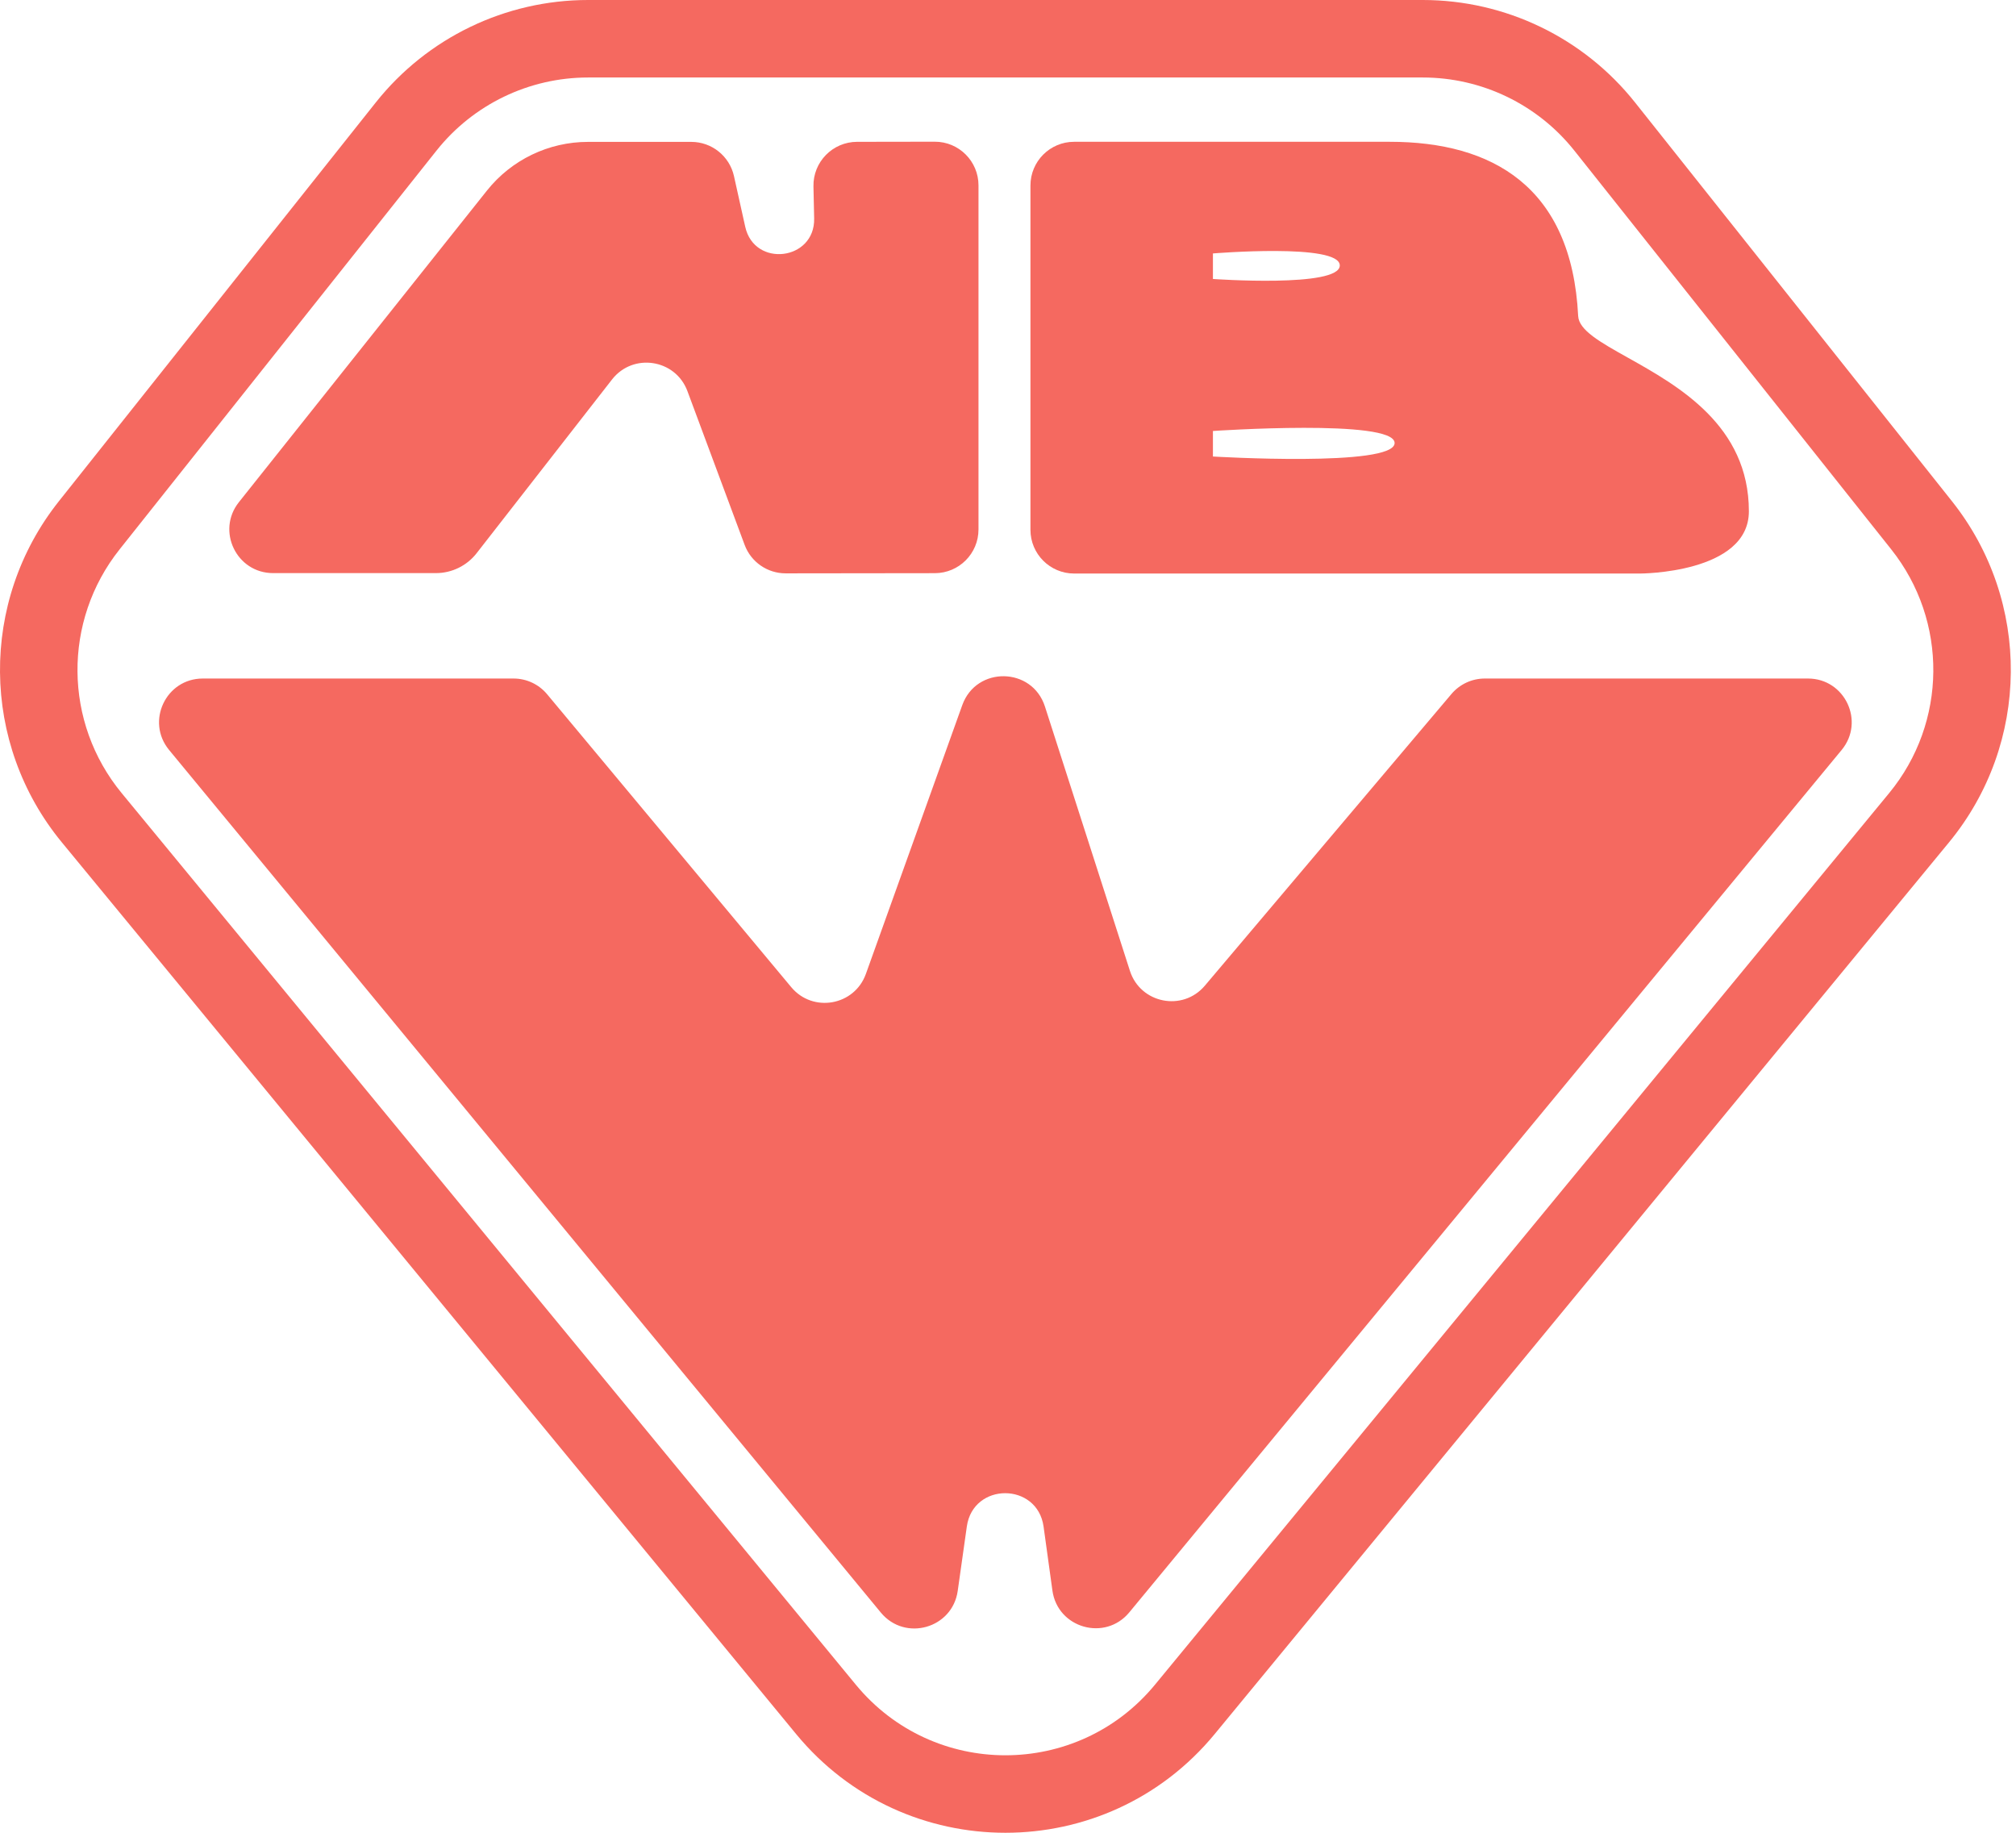
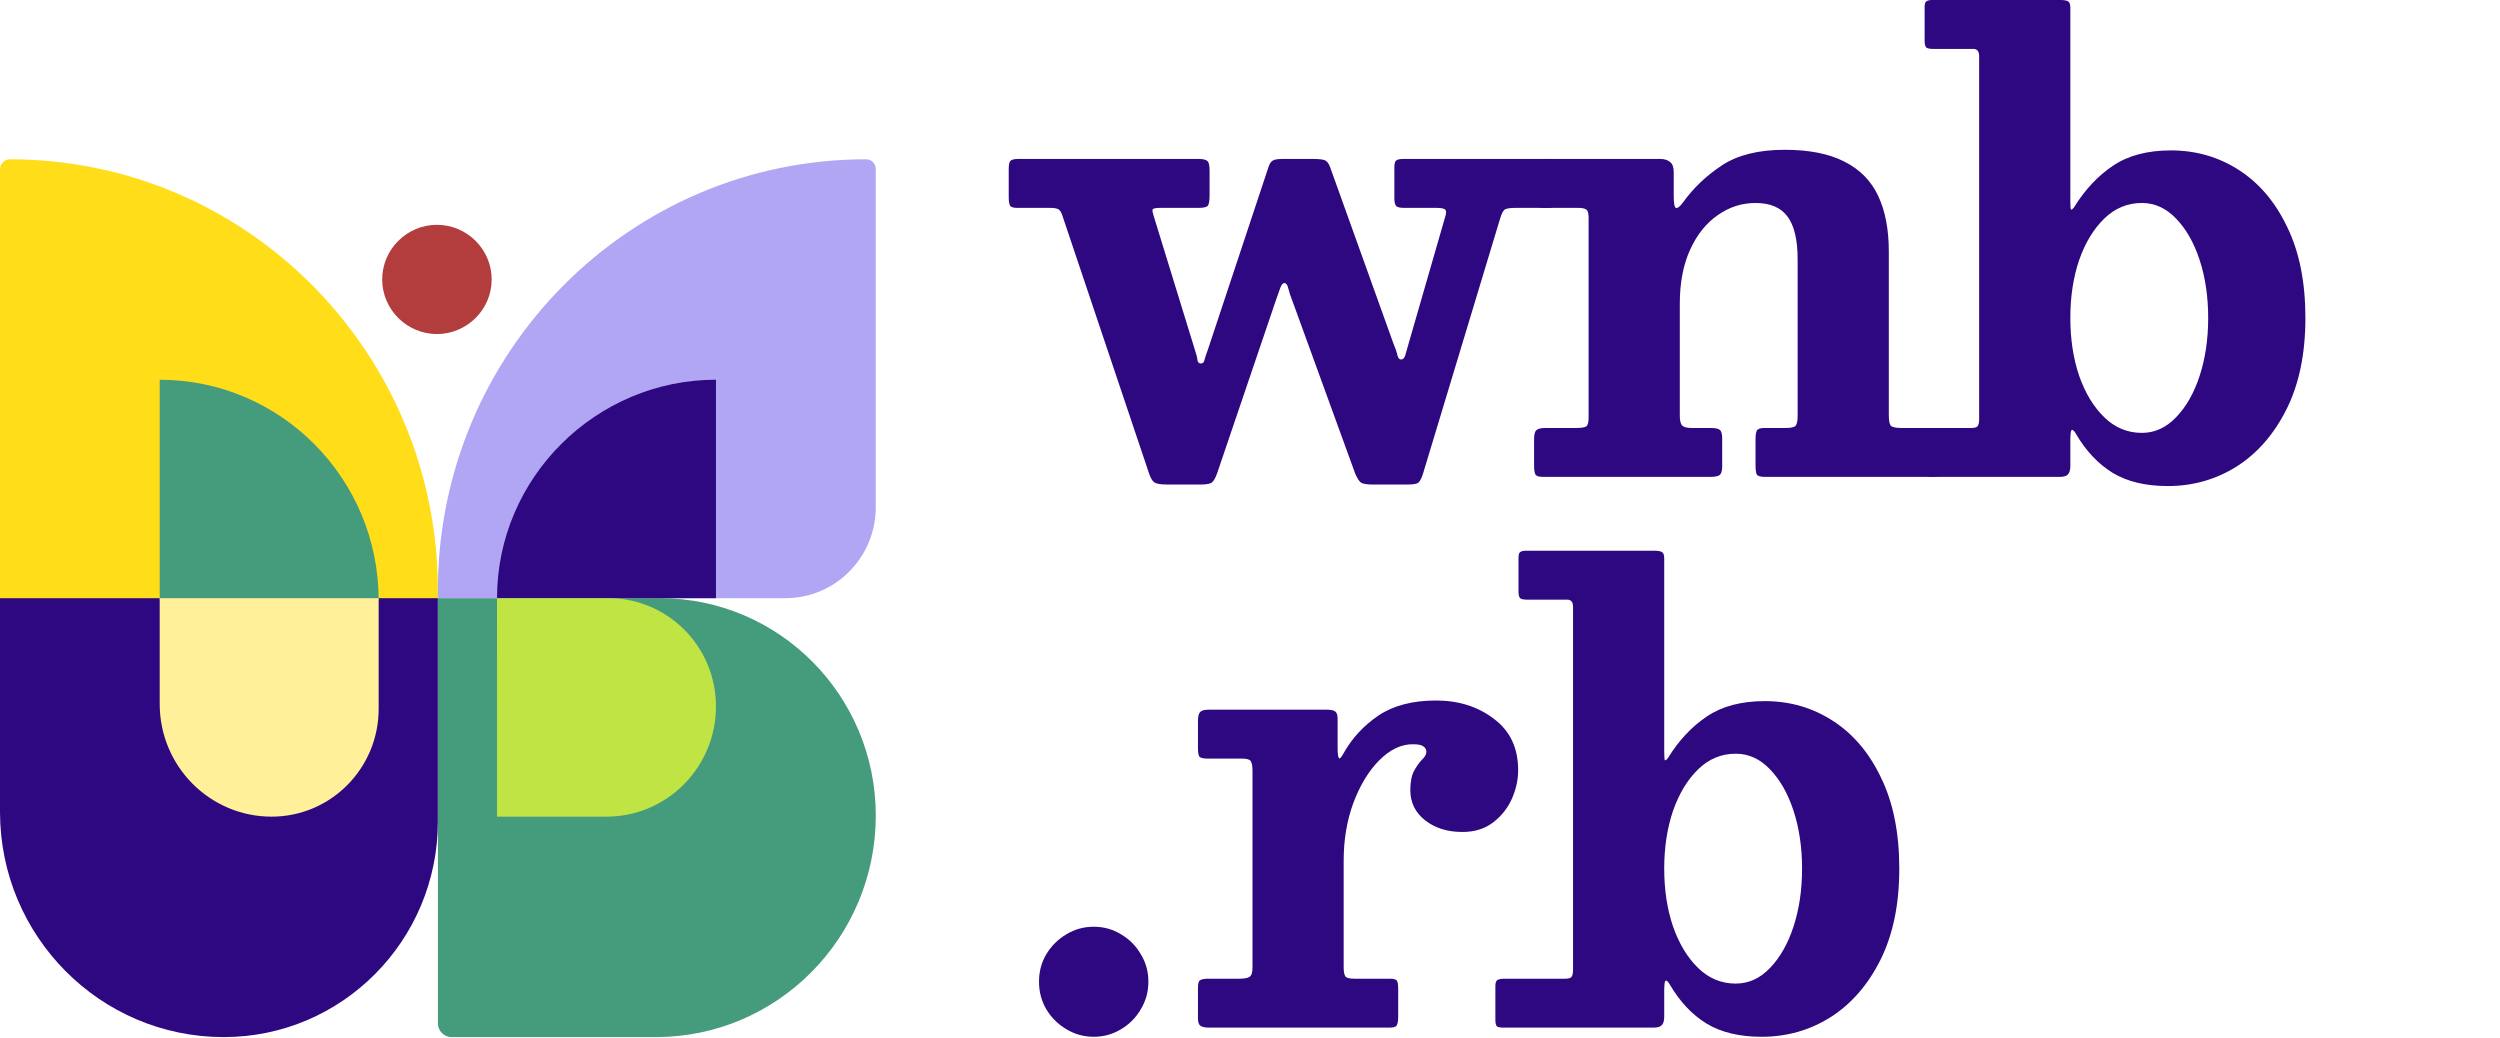
- <svg xmlns="http://www.w3.org/2000/svg" class="wnb-logo" viewBox="0 0 66 60" fill="none">
-   <path d="M14.27 18.762H8.941C7.743 18.762 7.075 17.378 7.821 16.44L15.941 6.24C16.743 5.232 17.961 4.645 19.249 4.645L22.632 4.645C23.302 4.645 23.883 5.111 24.029 5.765L24.398 7.426C24.698 8.771 26.683 8.531 26.654 7.153L26.631 6.104C26.614 5.303 27.258 4.644 28.06 4.643L30.601 4.639C31.392 4.637 32.034 5.278 32.034 6.069L32.034 17.333C32.034 18.123 31.394 18.763 30.605 18.764L25.72 18.77C25.122 18.77 24.586 18.398 24.378 17.838L22.505 12.804C22.115 11.755 20.724 11.54 20.036 12.424L15.604 18.11C15.284 18.522 14.791 18.762 14.27 18.762Z" fill="#F56960" />
-   <path fill-rule="evenodd" clip-rule="evenodd" d="M33.735 17.345V6.073C33.735 5.283 34.374 4.642 35.165 4.642L45.502 4.642C48.846 4.642 51.456 6.104 51.666 10.345C51.69 10.811 52.39 11.203 53.288 11.706C54.938 12.63 57.255 13.928 57.255 16.739C57.255 18.776 53.69 18.776 53.69 18.776H35.166C34.376 18.776 33.735 18.135 33.735 17.345ZM39.709 9.133V8.297C39.709 8.297 43.862 7.953 43.862 8.69C43.862 9.428 39.709 9.133 39.709 9.133ZM39.709 14.109V14.945C39.709 14.945 45.657 15.302 45.657 14.503C45.657 13.704 39.709 14.109 39.709 14.109Z" fill="#F56960" />
-   <path d="M36.992 31.784L34.209 23.129C33.791 21.83 31.964 21.8 31.503 23.084L28.347 31.884C27.974 32.924 26.612 33.166 25.904 32.317L17.911 22.727C17.639 22.401 17.237 22.213 16.813 22.213H6.638C5.43 22.213 4.767 23.619 5.536 24.552L28.837 52.791C29.628 53.749 31.18 53.312 31.354 52.081L31.652 49.974C31.858 48.517 33.963 48.52 34.165 49.978L34.454 52.069C34.624 53.302 36.179 53.743 36.971 52.784L60.292 24.552C61.062 23.62 60.399 22.213 59.19 22.213H48.61C48.189 22.213 47.79 22.398 47.518 22.719L39.444 32.269C38.719 33.126 37.336 32.852 36.992 31.784Z" fill="#F56960" />
-   <path fill-rule="evenodd" clip-rule="evenodd" d="M19.253 2.537C17.319 2.537 15.491 3.419 14.288 4.933L3.914 17.987C2.052 20.329 2.081 23.654 3.983 25.964L28.019 55.153C30.556 58.233 35.274 58.233 37.811 55.153L61.847 25.964C63.749 23.654 63.778 20.329 61.917 17.987L51.543 4.933C50.34 3.419 48.511 2.537 46.578 2.537H19.253ZM12.302 3.355C13.986 1.235 16.546 0 19.253 0H46.578C49.285 0 51.844 1.235 53.529 3.355L63.903 16.408C66.509 19.688 66.469 24.343 63.806 27.577L39.769 56.765C36.218 61.078 29.613 61.078 26.061 56.765L2.025 27.577C-0.638 24.343 -0.679 19.688 1.928 16.408L12.302 3.355Z" fill="#F56960" />
+ <svg xmlns="http://www.w3.org/2000/svg" width="147" height="61" viewBox="0 0 147 61" fill="none">
+   <path d="M0 35.291L3.29978e-06 9.955C3.34206e-06 9.63 0.261 9.367 0.584 9.367C14.481 9.367 25.747 20.71 25.747 34.703V35.291L0 35.291Z" fill="#FFDD19" />
+   <path d="M25.748 35.173V34.718C25.748 20.717 37.021 9.366 50.927 9.366C51.241 9.366 51.495 9.622 51.495 9.938V29.823C51.495 32.778 49.116 35.173 46.181 35.173L25.748 35.173Z" fill="#B0A6F3" />
+   <path d="M0 35.173H25.747V48.303C25.747 55.305 20.11 60.981 13.156 60.981C5.89 60.981 0 55.05 0 47.734V35.173Z" fill="#2E0880" />
+   <path d="M38.802 35.173C45.813 35.173 51.496 40.896 51.496 47.955C51.496 55.149 45.704 60.981 38.559 60.981H26.552C26.108 60.981 25.749 60.619 25.749 60.172L25.749 35.173H38.802Z" fill="#449C7C" />
+   <path d="M9.391 35.291L9.391 22.329C16.501 22.329 22.265 28.132 22.265 35.291H9.391Z" fill="#449C7C" />
+   <path d="M29.225 35.173C29.225 28.079 35.053 22.328 42.099 22.328V35.173L29.225 35.173Z" fill="#2E0880" />
+   <path d="M9.391 35.174H22.265V41.68C22.265 45.181 19.447 48.019 15.97 48.019C12.337 48.019 9.391 45.054 9.391 41.396V35.174Z" fill="#FFF099" />
+   <path d="M35.781 35.173C39.27 35.173 42.099 38.022 42.099 41.535C42.099 45.116 39.216 48.019 35.66 48.019H29.226L29.225 35.173H35.781Z" fill="#BFE444" />
+   <path d="M25.692 13.219C27.453 13.219 28.91 14.657 28.91 16.431C28.91 18.204 27.453 19.642 25.692 19.642C23.93 19.642 22.473 18.204 22.473 16.431C22.473 14.657 23.93 13.219 25.692 13.219Z" fill="#B33C3C" />
+   <path d="M71.016 20.581L74.596 9.796C74.656 9.617 74.739 9.497 74.846 9.437C74.953 9.377 75.131 9.347 75.38 9.347H77.215C77.535 9.347 77.761 9.371 77.892 9.419C78.022 9.467 78.129 9.605 78.212 9.832L81.935 20.204C82.054 20.48 82.131 20.707 82.167 20.887C82.214 21.055 82.285 21.139 82.38 21.139C82.499 21.139 82.582 21.055 82.63 20.887C82.677 20.719 82.743 20.492 82.826 20.204L84.963 12.798C85.046 12.559 85.052 12.403 84.981 12.331C84.922 12.259 84.749 12.223 84.464 12.223H82.558C82.321 12.223 82.167 12.187 82.095 12.115C82.024 12.031 81.988 11.882 81.988 11.666V9.832C81.988 9.629 82.024 9.497 82.095 9.437C82.167 9.377 82.303 9.347 82.505 9.347H91.019C91.245 9.347 91.393 9.395 91.465 9.491C91.536 9.575 91.572 9.736 91.572 9.976V11.576C91.572 11.84 91.536 12.013 91.465 12.097C91.405 12.181 91.239 12.223 90.966 12.223H89.149C88.817 12.223 88.597 12.253 88.49 12.313C88.395 12.373 88.306 12.535 88.223 12.798L83.698 27.771C83.615 28.047 83.532 28.233 83.449 28.329C83.378 28.437 83.152 28.491 82.772 28.491H80.742C80.362 28.491 80.118 28.449 80.011 28.365C79.916 28.293 79.809 28.125 79.691 27.861L76.004 17.723C75.885 17.424 75.802 17.172 75.754 16.968C75.707 16.753 75.629 16.645 75.522 16.645C75.427 16.645 75.344 16.747 75.273 16.951C75.202 17.142 75.119 17.376 75.024 17.651L71.568 27.825C71.473 28.089 71.378 28.263 71.283 28.347C71.2 28.443 70.963 28.491 70.571 28.491H68.647C68.255 28.491 68 28.449 67.881 28.365C67.762 28.293 67.655 28.113 67.56 27.825L62.484 12.726C62.424 12.523 62.353 12.391 62.27 12.331C62.187 12.259 62.009 12.223 61.736 12.223H59.794C59.569 12.223 59.432 12.175 59.384 12.079C59.337 11.971 59.313 11.81 59.313 11.594V9.94C59.313 9.701 59.343 9.545 59.402 9.473C59.474 9.389 59.622 9.347 59.847 9.347H70.482C70.743 9.347 70.915 9.389 70.998 9.473C71.081 9.545 71.123 9.725 71.123 10.012V11.486C71.123 11.774 71.093 11.971 71.034 12.079C70.974 12.175 70.796 12.223 70.499 12.223H68.237C67.964 12.223 67.81 12.253 67.774 12.313C67.75 12.361 67.768 12.481 67.828 12.672L70.268 20.599C70.351 20.839 70.398 21.031 70.41 21.175C70.434 21.306 70.499 21.372 70.606 21.372C70.725 21.372 70.796 21.306 70.82 21.175C70.856 21.031 70.921 20.833 71.016 20.581Z" fill="#2E0880" />
+   <path d="M92.787 12.223H90.845C90.56 12.223 90.382 12.181 90.311 12.097C90.24 12.001 90.204 11.816 90.204 11.54V10.03C90.204 9.754 90.269 9.575 90.4 9.491C90.531 9.395 90.721 9.347 90.97 9.347H97.632C97.869 9.347 98.059 9.407 98.202 9.527C98.344 9.635 98.415 9.832 98.415 10.12V11.486C98.415 11.941 98.457 12.187 98.54 12.223C98.635 12.259 98.772 12.157 98.95 11.918C99.555 11.067 100.321 10.336 101.248 9.725C102.174 9.113 103.403 8.808 104.935 8.808C106.384 8.808 107.559 9.041 108.462 9.509C109.364 9.964 110.023 10.635 110.439 11.522C110.854 12.409 111.062 13.493 111.062 14.775V24.374C111.062 24.71 111.098 24.925 111.169 25.021C111.252 25.117 111.466 25.165 111.81 25.165H113.716C113.93 25.165 114.073 25.207 114.144 25.291C114.227 25.375 114.269 25.531 114.269 25.758V27.376C114.269 27.688 114.209 27.879 114.09 27.951C113.984 28.011 113.776 28.041 113.467 28.041H103.777C103.516 28.041 103.355 27.993 103.296 27.897C103.249 27.79 103.225 27.604 103.225 27.34V25.83C103.225 25.602 103.249 25.435 103.296 25.327C103.355 25.219 103.498 25.165 103.724 25.165H104.97C105.279 25.165 105.475 25.129 105.558 25.057C105.653 24.973 105.701 24.776 105.701 24.464V15.261C105.701 14.11 105.505 13.272 105.113 12.744C104.721 12.205 104.092 11.935 103.225 11.935C102.417 11.935 101.675 12.175 100.998 12.655C100.321 13.122 99.781 13.799 99.377 14.686C98.974 15.572 98.772 16.633 98.772 17.867V24.446C98.772 24.71 98.813 24.895 98.896 25.003C98.991 25.111 99.181 25.165 99.466 25.165H100.589C100.85 25.165 101.028 25.201 101.123 25.273C101.218 25.345 101.265 25.519 101.265 25.794V27.43C101.265 27.706 101.206 27.879 101.087 27.951C100.98 28.011 100.808 28.041 100.571 28.041H90.738C90.501 28.041 90.352 27.999 90.293 27.915C90.234 27.819 90.204 27.64 90.204 27.376V25.83C90.204 25.543 90.251 25.363 90.346 25.291C90.441 25.207 90.62 25.165 90.881 25.165H92.662C92.971 25.165 93.173 25.135 93.268 25.075C93.363 25.015 93.41 24.836 93.41 24.536V12.798C93.41 12.547 93.369 12.391 93.285 12.331C93.202 12.259 93.036 12.223 92.787 12.223Z" fill="#2E0880" />
+   <path d="M121.736 18.694C121.736 19.94 121.908 21.073 122.252 22.091C122.609 23.11 123.101 23.925 123.731 24.536C124.36 25.147 125.096 25.453 125.94 25.453C126.7 25.453 127.371 25.147 127.952 24.536C128.546 23.925 129.009 23.11 129.342 22.091C129.674 21.073 129.841 19.94 129.841 18.694C129.841 17.448 129.674 16.315 129.342 15.297C129.009 14.278 128.546 13.463 127.952 12.852C127.371 12.241 126.7 11.935 125.94 11.935C125.096 11.935 124.36 12.241 123.731 12.852C123.101 13.463 122.609 14.278 122.252 15.297C121.908 16.315 121.736 17.448 121.736 18.694ZM113.649 2.876C113.459 2.876 113.328 2.846 113.257 2.786C113.198 2.714 113.168 2.582 113.168 2.391V0.413C113.168 0.246 113.198 0.138 113.257 0.09C113.328 0.03 113.441 0 113.596 0H121.166C121.356 0 121.498 0.024 121.593 0.072C121.688 0.12 121.736 0.246 121.736 0.449V11.774C121.736 12.085 121.748 12.265 121.771 12.313C121.807 12.349 121.872 12.301 121.967 12.169C122.597 11.15 123.357 10.342 124.247 9.742C125.138 9.143 126.272 8.844 127.65 8.844C129.122 8.844 130.452 9.227 131.64 9.994C132.839 10.761 133.789 11.882 134.49 13.355C135.202 14.818 135.558 16.597 135.558 18.694C135.558 20.791 135.19 22.577 134.454 24.051C133.718 25.525 132.738 26.651 131.515 27.43C130.292 28.197 128.944 28.58 127.471 28.58C126.165 28.58 125.085 28.323 124.23 27.807C123.375 27.28 122.656 26.519 122.074 25.525C121.956 25.321 121.866 25.243 121.807 25.291C121.76 25.327 121.736 25.537 121.736 25.92V27.394C121.736 27.634 121.688 27.802 121.593 27.897C121.51 27.993 121.35 28.041 121.112 28.041H113.649C113.459 28.041 113.328 28.017 113.257 27.969C113.198 27.909 113.168 27.777 113.168 27.574V25.596C113.168 25.405 113.21 25.285 113.293 25.237C113.388 25.189 113.524 25.165 113.702 25.165H115.893C116.107 25.165 116.238 25.129 116.285 25.057C116.345 24.985 116.374 24.842 116.374 24.626V3.307C116.374 3.02 116.261 2.876 116.036 2.876H113.649Z" fill="#2E0880" />
+   <path d="M61.094 57.727C61.094 57.128 61.237 56.589 61.522 56.11C61.819 55.618 62.211 55.229 62.697 54.941C63.184 54.642 63.725 54.492 64.319 54.492C64.9 54.492 65.435 54.642 65.922 54.941C66.409 55.229 66.794 55.618 67.079 56.11C67.376 56.589 67.525 57.128 67.525 57.727C67.525 58.315 67.376 58.854 67.079 59.345C66.794 59.837 66.409 60.226 65.922 60.514C65.435 60.813 64.9 60.963 64.319 60.963C63.725 60.963 63.184 60.813 62.697 60.514C62.211 60.226 61.819 59.837 61.522 59.345C61.237 58.854 61.094 58.315 61.094 57.727Z" fill="#2E0880" />
+   <path d="M73.647 45.343C73.647 45.043 73.611 44.845 73.54 44.749C73.48 44.654 73.308 44.606 73.023 44.606H71.028C70.767 44.606 70.601 44.57 70.529 44.498C70.47 44.414 70.44 44.246 70.44 43.995V42.413C70.44 42.137 70.482 41.957 70.565 41.873C70.648 41.778 70.814 41.73 71.064 41.73H78.046C78.26 41.73 78.415 41.766 78.51 41.837C78.605 41.897 78.652 42.047 78.652 42.287V43.941C78.652 44.288 78.676 44.498 78.723 44.57C78.771 44.642 78.866 44.546 79.008 44.282C79.507 43.395 80.19 42.658 81.057 42.071C81.935 41.484 83.064 41.19 84.441 41.19C85.771 41.19 86.905 41.55 87.843 42.269C88.793 42.976 89.268 43.983 89.268 45.289C89.268 45.852 89.144 46.415 88.894 46.978C88.645 47.53 88.277 47.991 87.79 48.362C87.303 48.734 86.703 48.92 85.991 48.92C85.112 48.92 84.382 48.692 83.8 48.237C83.218 47.781 82.927 47.188 82.927 46.457C82.927 45.966 83.004 45.582 83.159 45.307C83.313 45.031 83.467 44.815 83.622 44.66C83.788 44.504 83.871 44.354 83.871 44.21C83.871 44.078 83.812 43.971 83.693 43.887C83.586 43.803 83.378 43.761 83.069 43.761C82.381 43.761 81.722 44.078 81.092 44.714C80.475 45.337 79.97 46.169 79.578 47.212C79.198 48.243 79.008 49.375 79.008 50.609V56.865C79.008 57.14 79.044 57.326 79.115 57.422C79.186 57.506 79.364 57.548 79.65 57.548H81.734C81.959 57.548 82.096 57.59 82.143 57.673C82.191 57.757 82.214 57.913 82.214 58.141V59.777C82.214 60.028 82.185 60.202 82.125 60.298C82.078 60.382 81.935 60.424 81.698 60.424H71.082C70.856 60.424 70.69 60.388 70.583 60.316C70.488 60.244 70.44 60.094 70.44 59.867V58.069C70.44 57.829 70.482 57.685 70.565 57.638C70.66 57.578 70.814 57.548 71.028 57.548H72.863C73.16 57.548 73.362 57.512 73.469 57.44C73.587 57.368 73.647 57.188 73.647 56.901V45.343Z" fill="#2E0880" />
+   <path d="M97.856 51.077C97.856 52.323 98.028 53.455 98.373 54.474C98.729 55.492 99.222 56.307 99.851 56.919C100.48 57.53 101.217 57.835 102.06 57.835C102.82 57.835 103.491 57.53 104.073 56.919C104.666 56.307 105.129 55.492 105.462 54.474C105.794 53.455 105.961 52.323 105.961 51.077C105.961 49.83 105.794 48.698 105.462 47.679C105.129 46.661 104.666 45.846 104.073 45.235C103.491 44.624 102.82 44.318 102.06 44.318C101.217 44.318 100.48 44.624 99.851 45.235C99.222 45.846 98.729 46.661 98.373 47.679C98.028 48.698 97.856 49.83 97.856 51.077ZM89.769 35.259C89.579 35.259 89.448 35.229 89.377 35.169C89.318 35.097 89.288 34.965 89.288 34.773V32.796C89.288 32.628 89.318 32.52 89.377 32.472C89.448 32.413 89.561 32.383 89.716 32.383H97.286C97.476 32.383 97.618 32.407 97.713 32.455C97.808 32.502 97.856 32.628 97.856 32.832V44.156C97.856 44.468 97.868 44.648 97.892 44.696C97.927 44.731 97.993 44.684 98.088 44.552C98.717 43.533 99.477 42.724 100.368 42.125C101.258 41.526 102.392 41.226 103.77 41.226C105.242 41.226 106.572 41.61 107.76 42.377C108.959 43.144 109.909 44.264 110.61 45.738C111.322 47.2 111.678 48.98 111.678 51.077C111.678 53.174 111.31 54.959 110.574 56.433C109.838 57.907 108.858 59.034 107.635 59.812C106.412 60.58 105.064 60.963 103.592 60.963C102.285 60.963 101.205 60.705 100.35 60.19C99.495 59.663 98.776 58.902 98.195 57.907C98.076 57.703 97.987 57.626 97.927 57.673C97.88 57.709 97.856 57.919 97.856 58.303V59.777C97.856 60.016 97.808 60.184 97.713 60.28C97.63 60.376 97.47 60.424 97.233 60.424H88.409C88.219 60.424 88.089 60.4 88.018 60.352C87.958 60.292 87.928 60.16 87.928 59.956V57.979C87.928 57.787 87.97 57.667 88.053 57.62C88.148 57.572 88.285 57.548 88.463 57.548H92.013C92.227 57.548 92.358 57.512 92.405 57.44C92.465 57.368 92.495 57.224 92.495 57.008V35.69C92.495 35.402 92.382 35.259 92.156 35.259H89.769Z" fill="#2E0880" />
</svg>
